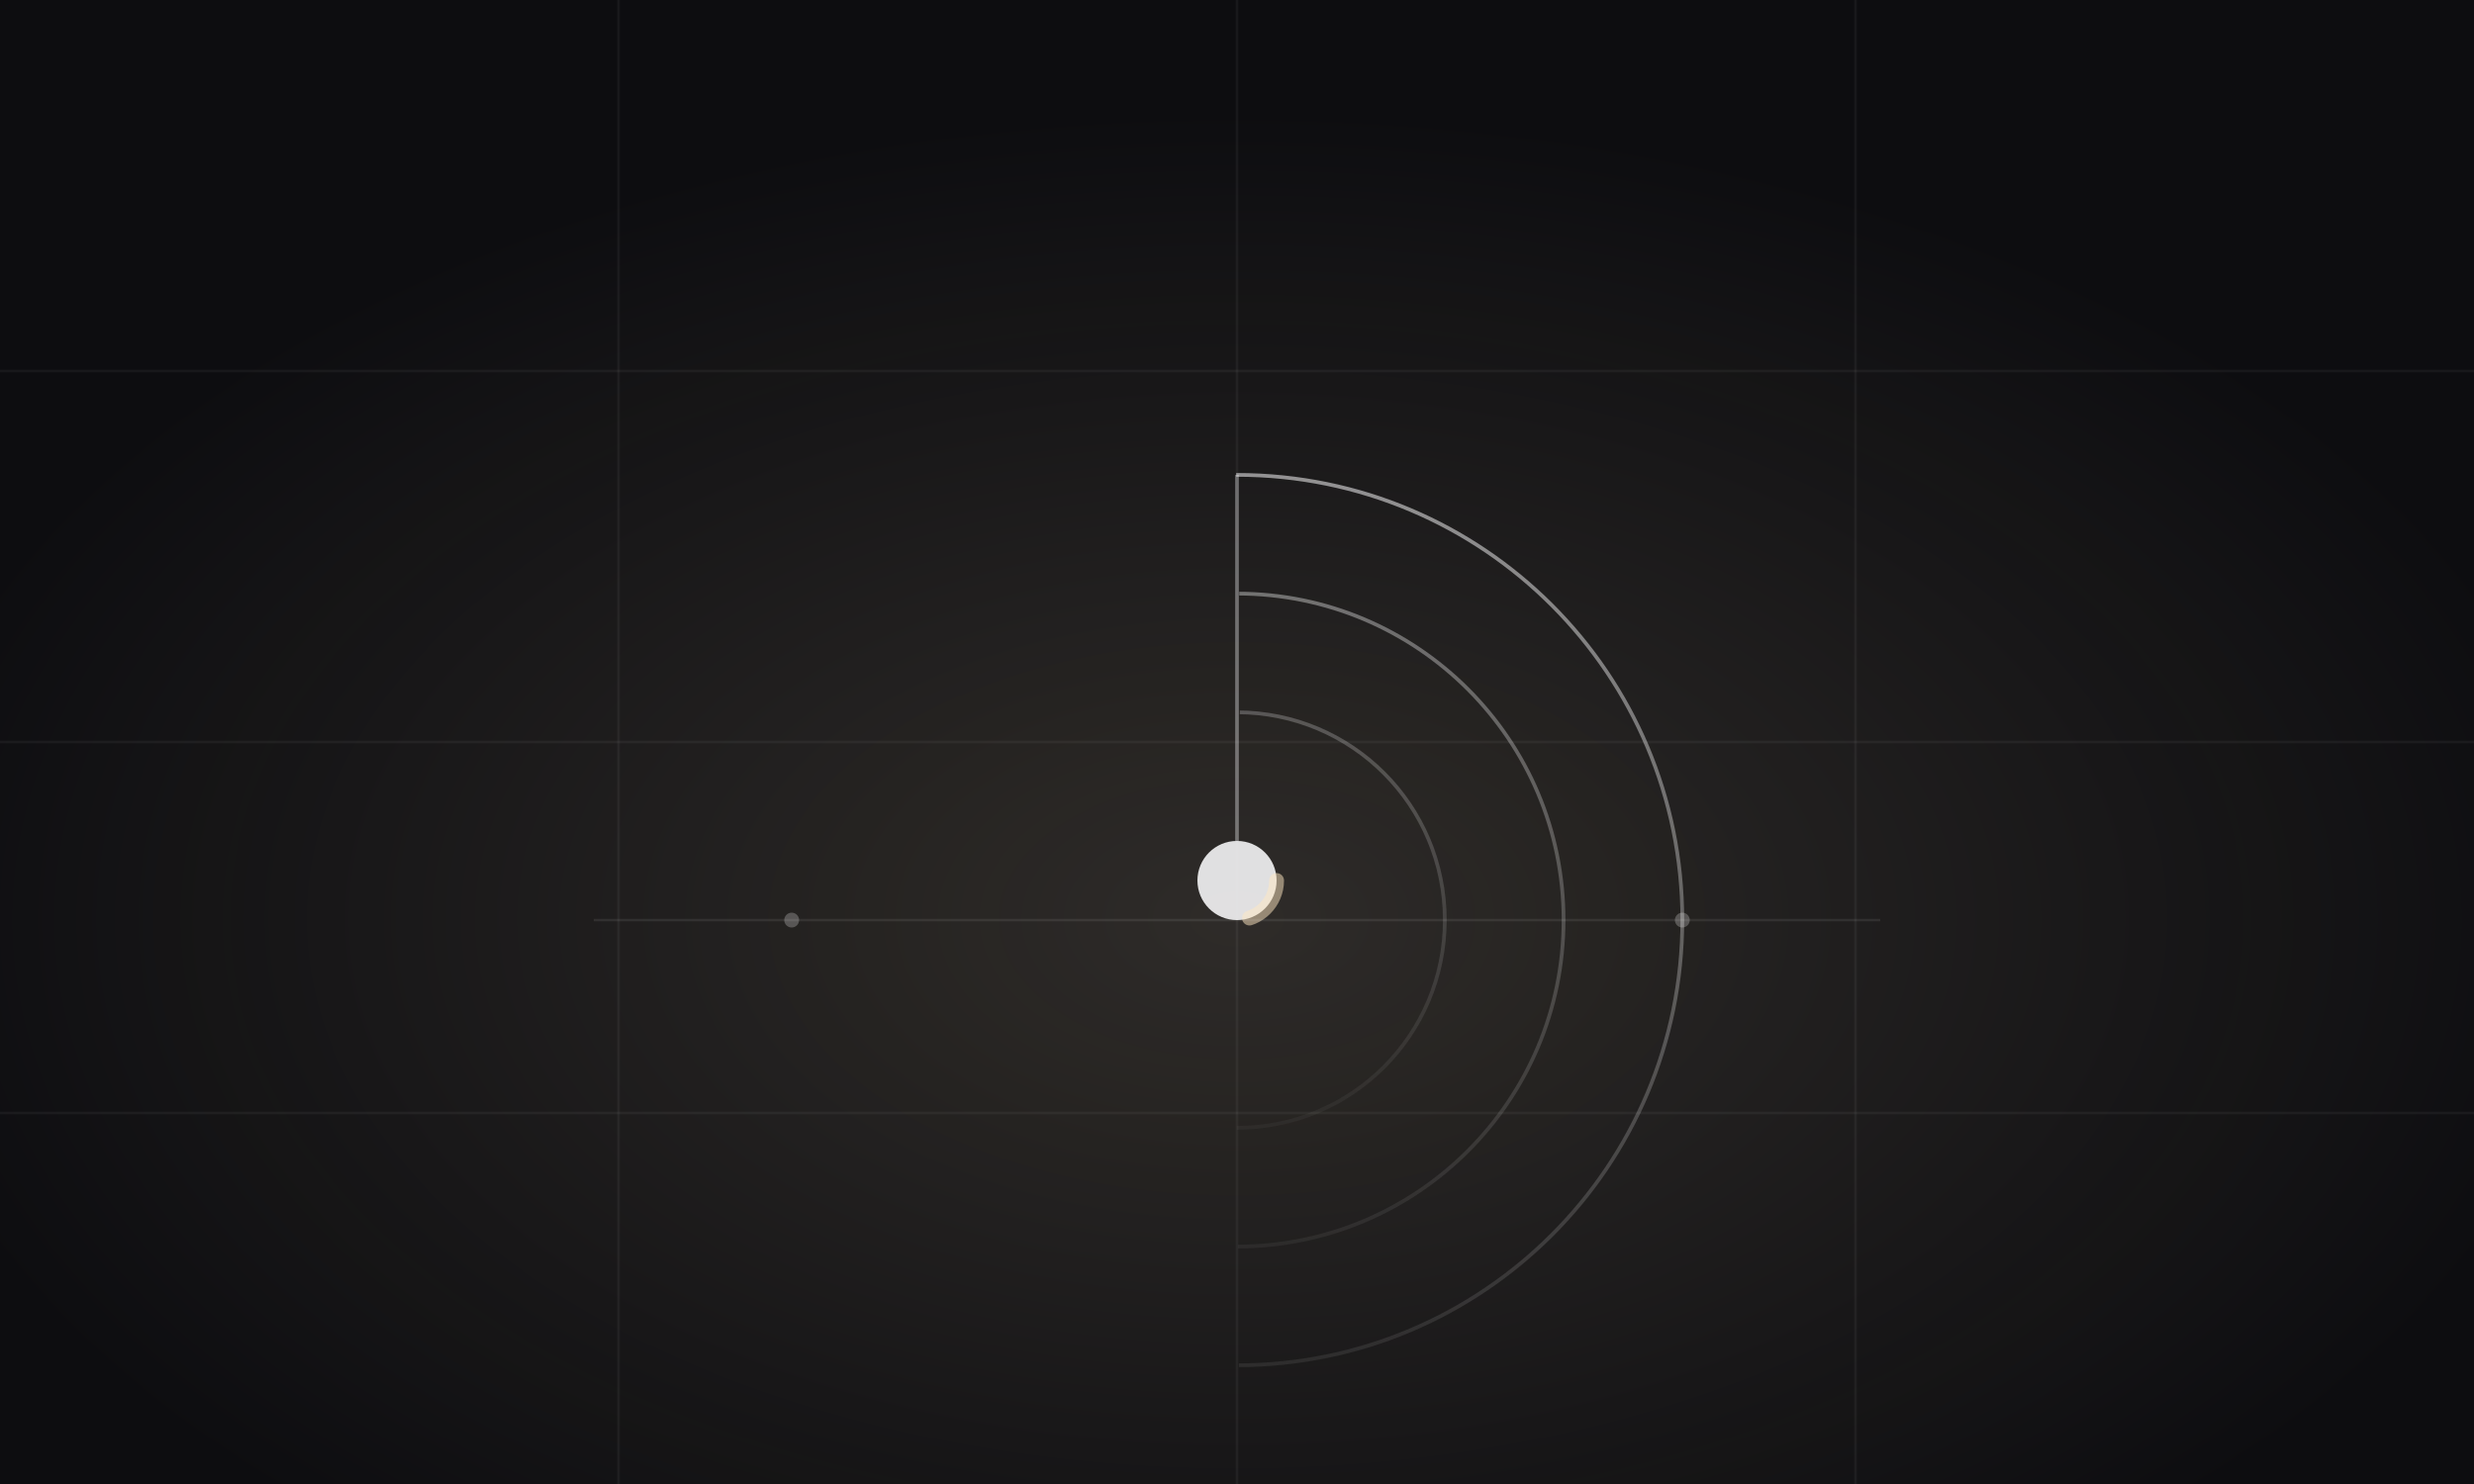
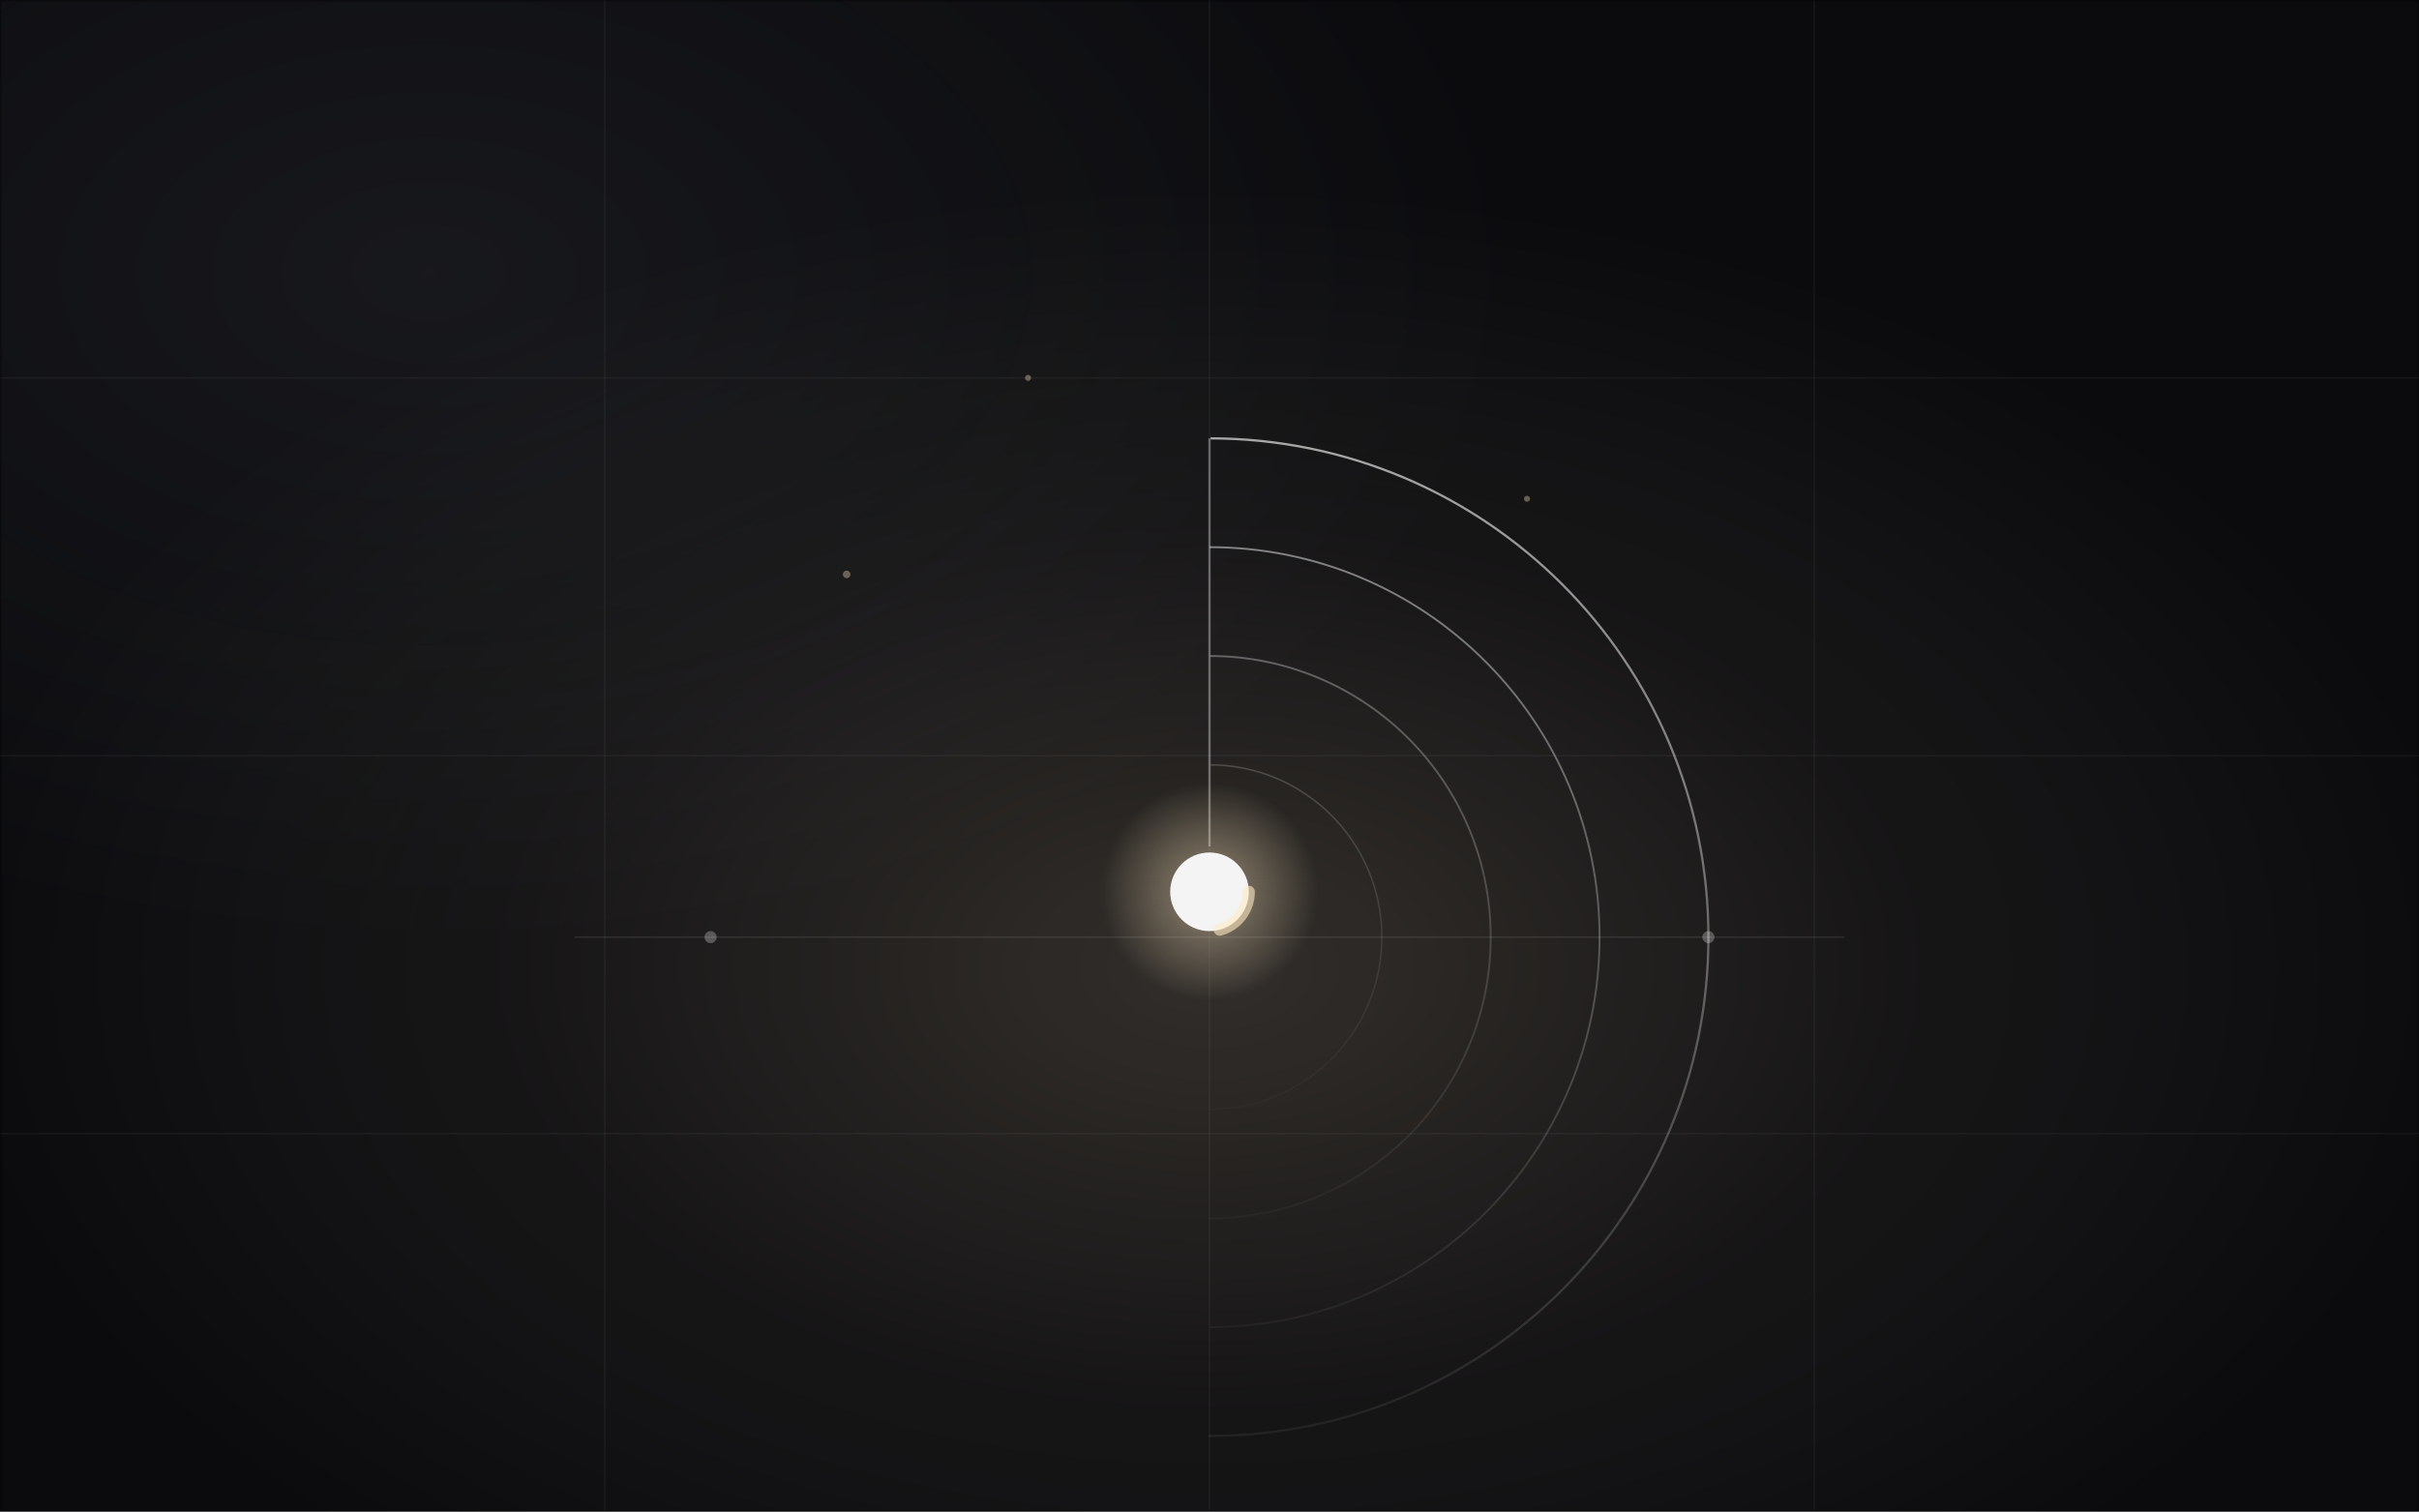
- <svg xmlns="http://www.w3.org/2000/svg" viewBox="0 0 1000 600">
+ <svg xmlns="http://www.w3.org/2000/svg" viewBox="0 0 1600 1000">
  <defs>
-     <radialGradient id="glow" cx="50%" cy="62%" r="55%">
-       <stop offset="0%" stop-color="#ffe9c2" stop-opacity="0.14" />
+     <radialGradient id="warm" cx="50%" cy="64%" r="52%">
+       <stop offset="0%" stop-color="#ffe9c2" stop-opacity="0.16" />
+       <stop offset="55%" stop-color="#ffe9c2" stop-opacity="0.05" />
      <stop offset="100%" stop-color="#ffe9c2" stop-opacity="0" />
    </radialGradient>
-     <linearGradient id="arc" x1="0" y1="0" x2="0" y2="1">
-       <stop offset="0%" stop-color="#f4f4f5" stop-opacity="0.55" />
-       <stop offset="100%" stop-color="#f4f4f5" stop-opacity="0.08" />
+     <radialGradient id="cool" cx="18%" cy="18%" r="45%">
+       <stop offset="0%" stop-color="#8a8f9c" stop-opacity="0.10" />
+       <stop offset="100%" stop-color="#8a8f9c" stop-opacity="0" />
+     </radialGradient>
+     <linearGradient id="arcFade" x1="0" y1="0" x2="0" y2="1">
+       <stop offset="0%" stop-color="#f4f4f5" stop-opacity="0.65" />
+       <stop offset="100%" stop-color="#f4f4f5" stop-opacity="0.06" />
    </linearGradient>
+     <radialGradient id="ballHalo" cx="50%" cy="50%" r="50%">
+       <stop offset="0%" stop-color="#ffe9c2" stop-opacity="0.5" />
+       <stop offset="100%" stop-color="#ffe9c2" stop-opacity="0" />
+     </radialGradient>
  </defs>
-   <rect width="1000" height="600" fill="#0d0d10" />
-   <rect width="1000" height="600" fill="url(#glow)" />
-   <g fill="none" stroke="#ffffff" stroke-opacity="0.05">
-     <path d="M0 150 H1000 M0 300 H1000 M0 450 H1000" />
-     <path d="M250 0 V600 M500 0 V600 M750 0 V600" />
+   <rect width="1600" height="1000" fill="#0b0b0e" />
+   <rect width="1600" height="1000" fill="url(#cool)" />
+   <rect width="1600" height="1000" fill="url(#warm)" />
+   <g stroke="#ffffff" stroke-opacity="0.045" stroke-width="1">
+     <path d="M0 250 H1600 M0 500 H1600 M0 750 H1600" />
+     <path d="M400 0 V1000 M800 0 V1000 M1200 0 V1000" />
  </g>
-   <g fill="none" stroke="url(#arc)" stroke-width="1.5">
-     <circle cx="500" cy="372" r="180" stroke-dasharray="565 566" stroke-dashoffset="283" />
-     <circle cx="500" cy="372" r="132" stroke-dasharray="414 416" stroke-dashoffset="207" stroke-opacity="0.7" />
-     <circle cx="500" cy="372" r="84" stroke-dasharray="264 265" stroke-dashoffset="132" stroke-opacity="0.45" />
+   <g fill="none" stroke="url(#arcFade)">
+     <circle cx="800" cy="620" r="330" stroke-width="1.5" stroke-dasharray="1037 1037" stroke-dashoffset="518" />
+     <circle cx="800" cy="620" r="258" stroke-width="1.25" stroke-dasharray="810 811" stroke-dashoffset="405" stroke-opacity="0.75" />
+     <circle cx="800" cy="620" r="186" stroke-width="1.25" stroke-dasharray="584 585" stroke-dashoffset="292" stroke-opacity="0.5" />
+     <circle cx="800" cy="620" r="114" stroke-width="1" stroke-dasharray="358 359" stroke-dashoffset="179" stroke-opacity="0.3" />
  </g>
-   <line x1="500" y1="192" x2="500" y2="340" stroke="#f4f4f5" stroke-opacity="0.35" stroke-width="1.5" />
-   <circle cx="500" cy="356" r="16" fill="#f4f4f5" fill-opacity="0.9" />
-   <circle cx="500" cy="356" r="16" fill="none" stroke="#ffe9c2" stroke-opacity="0.5" stroke-width="6" stroke-linecap="round" stroke-dasharray="20 81" />
-   <g fill="#f4f4f5" fill-opacity="0.25">
-     <circle cx="320" cy="372" r="3" />
-     <circle cx="680" cy="372" r="3" />
+   <line x1="380" y1="620" x2="1220" y2="620" stroke="#ffffff" stroke-opacity="0.09" stroke-width="1" />
+   <line x1="800" y1="290" x2="800" y2="560" stroke="#f4f4f5" stroke-opacity="0.35" stroke-width="1.5" />
+   <circle cx="800" cy="590" r="72" fill="url(#ballHalo)" />
+   <circle cx="800" cy="590" r="26" fill="#f4f4f5" />
+   <circle cx="800" cy="590" r="26" fill="none" stroke="#ffe9c2" stroke-opacity="0.6" stroke-width="8" stroke-linecap="round" stroke-dasharray="34 130" />
+   <g fill="#f4f4f5" fill-opacity="0.28">
+     <circle cx="470" cy="620" r="4" />
+     <circle cx="1130" cy="620" r="4" />
  </g>
-   <line x1="240" y1="372" x2="760" y2="372" stroke="#ffffff" stroke-opacity="0.08" stroke-width="1" />
+   <g fill="#ffe9c2" fill-opacity="0.35">
+     <circle cx="560" cy="380" r="2.5" />
+     <circle cx="1010" cy="330" r="2" />
+     <circle cx="680" cy="250" r="2" />
+   </g>
+   <rect width="1600" height="1000" fill="none" stroke="#000000" stroke-opacity="0.35" stroke-width="2" />
</svg>
